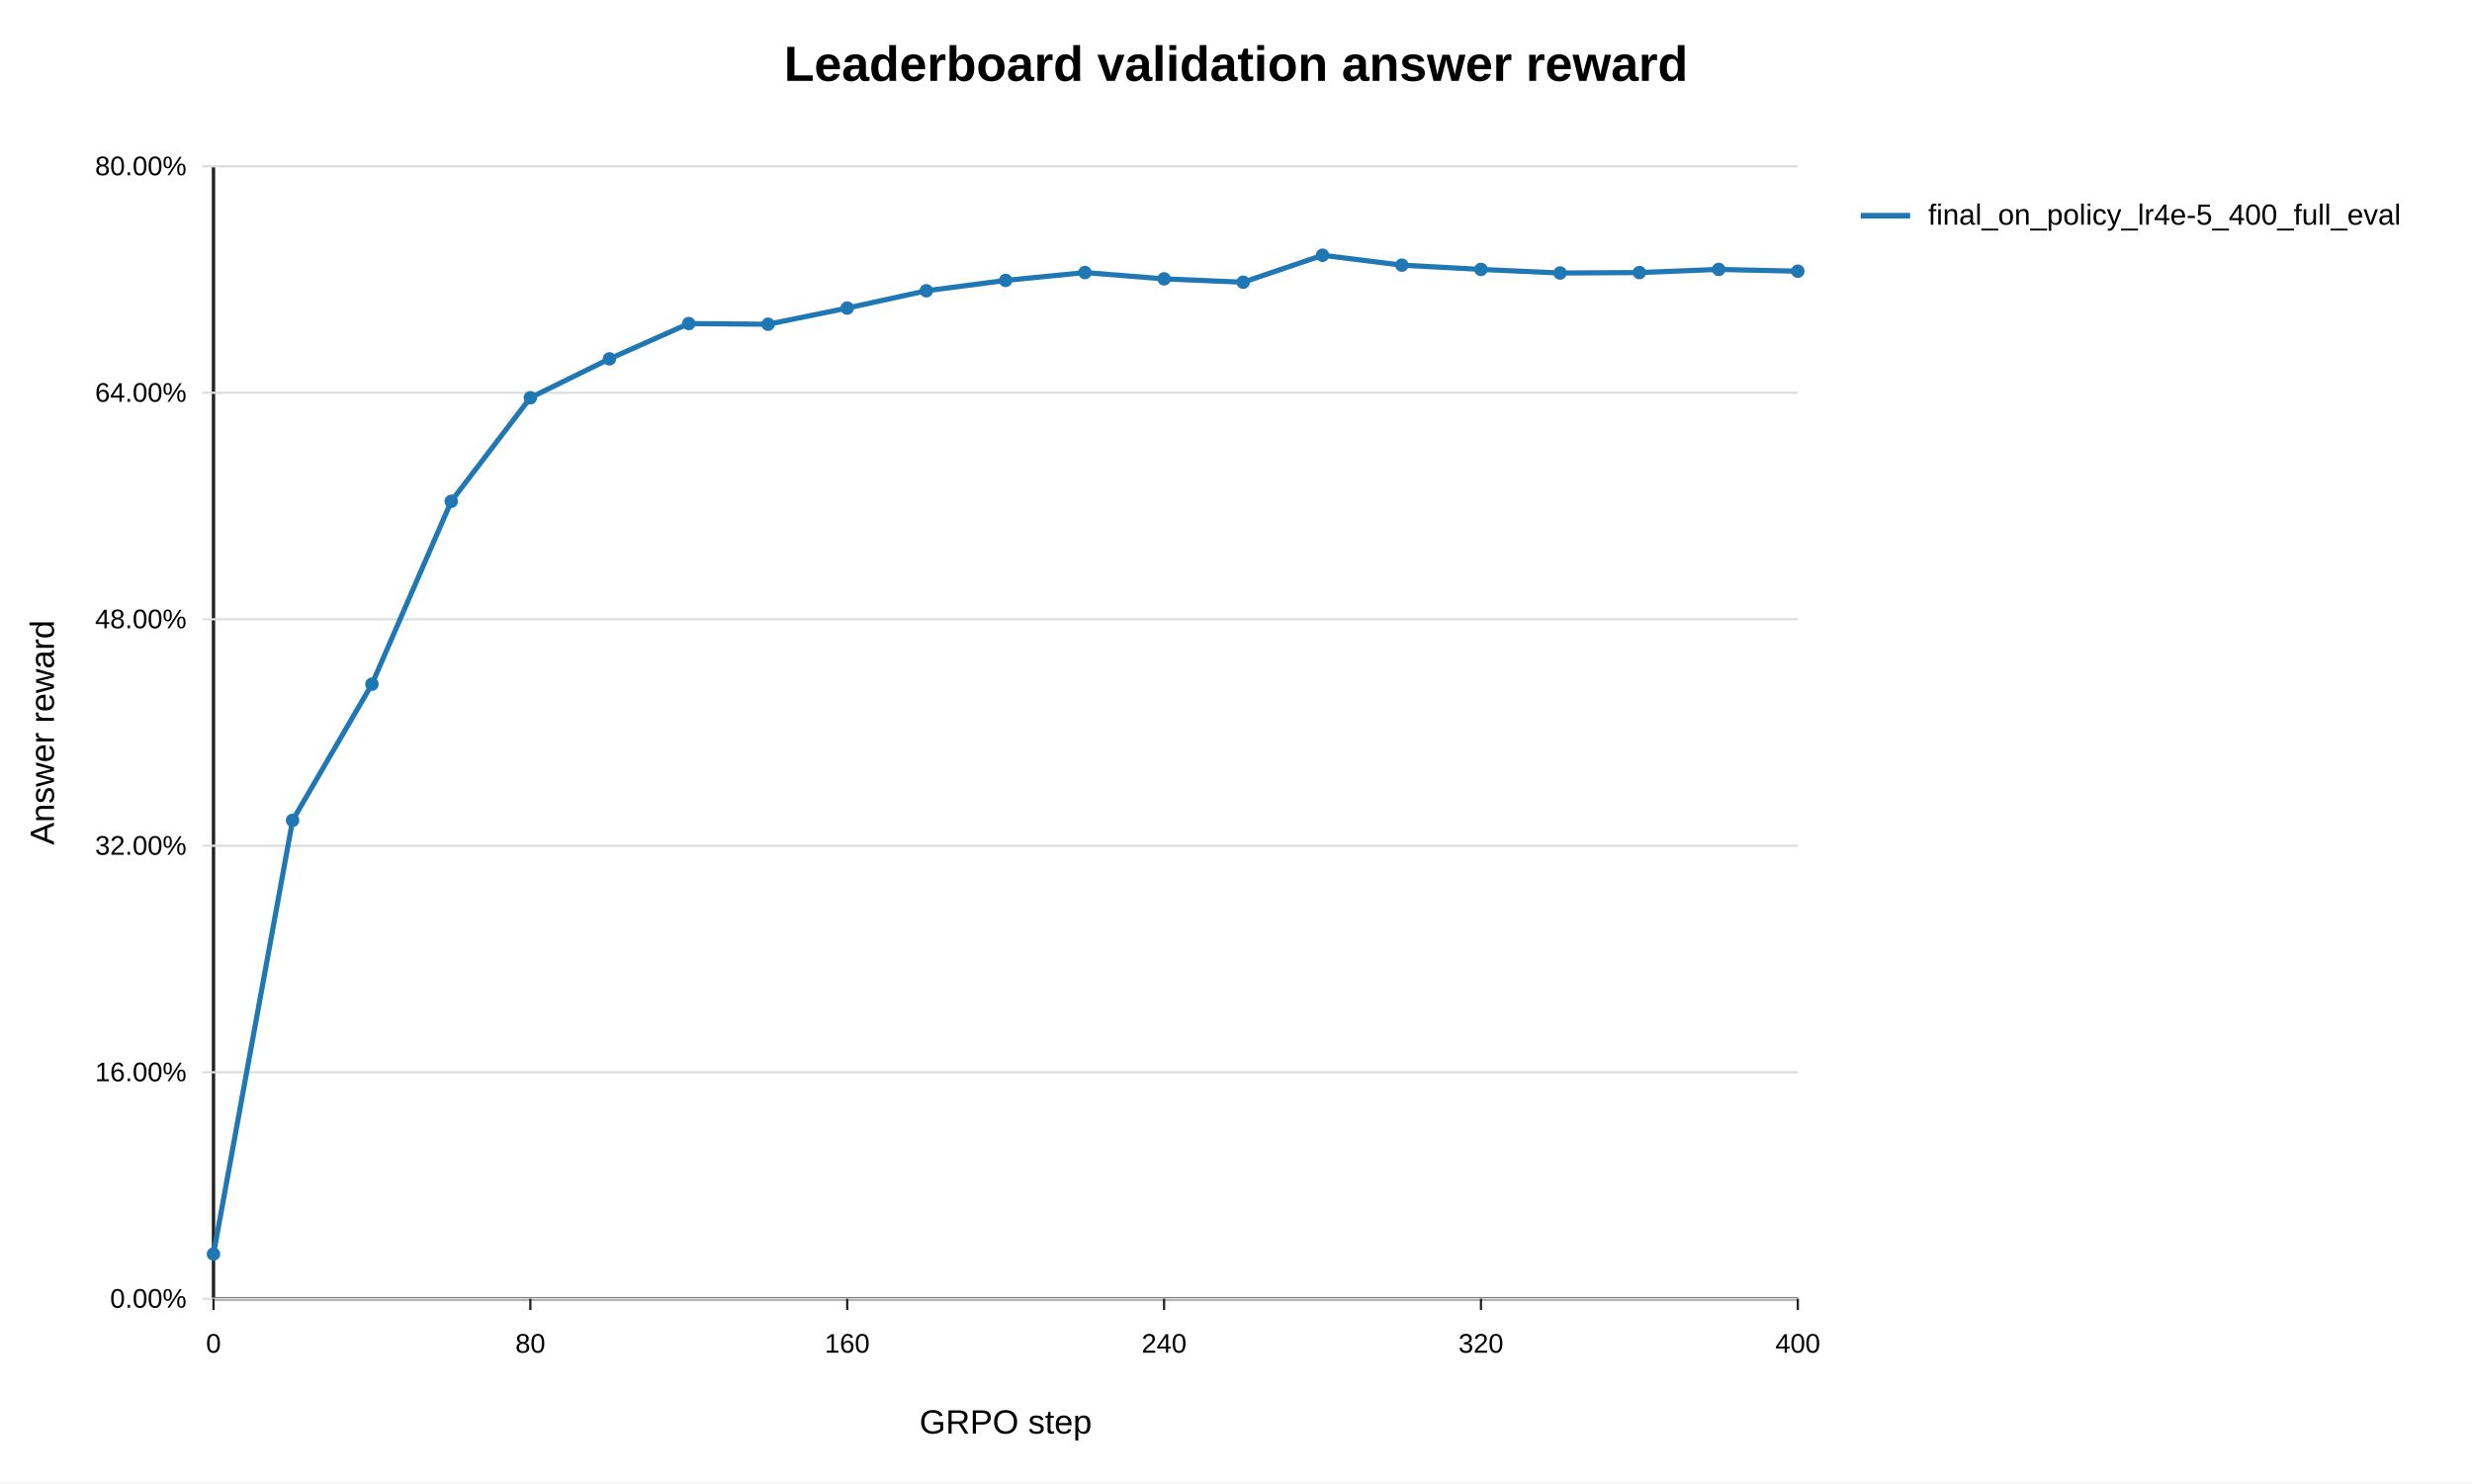
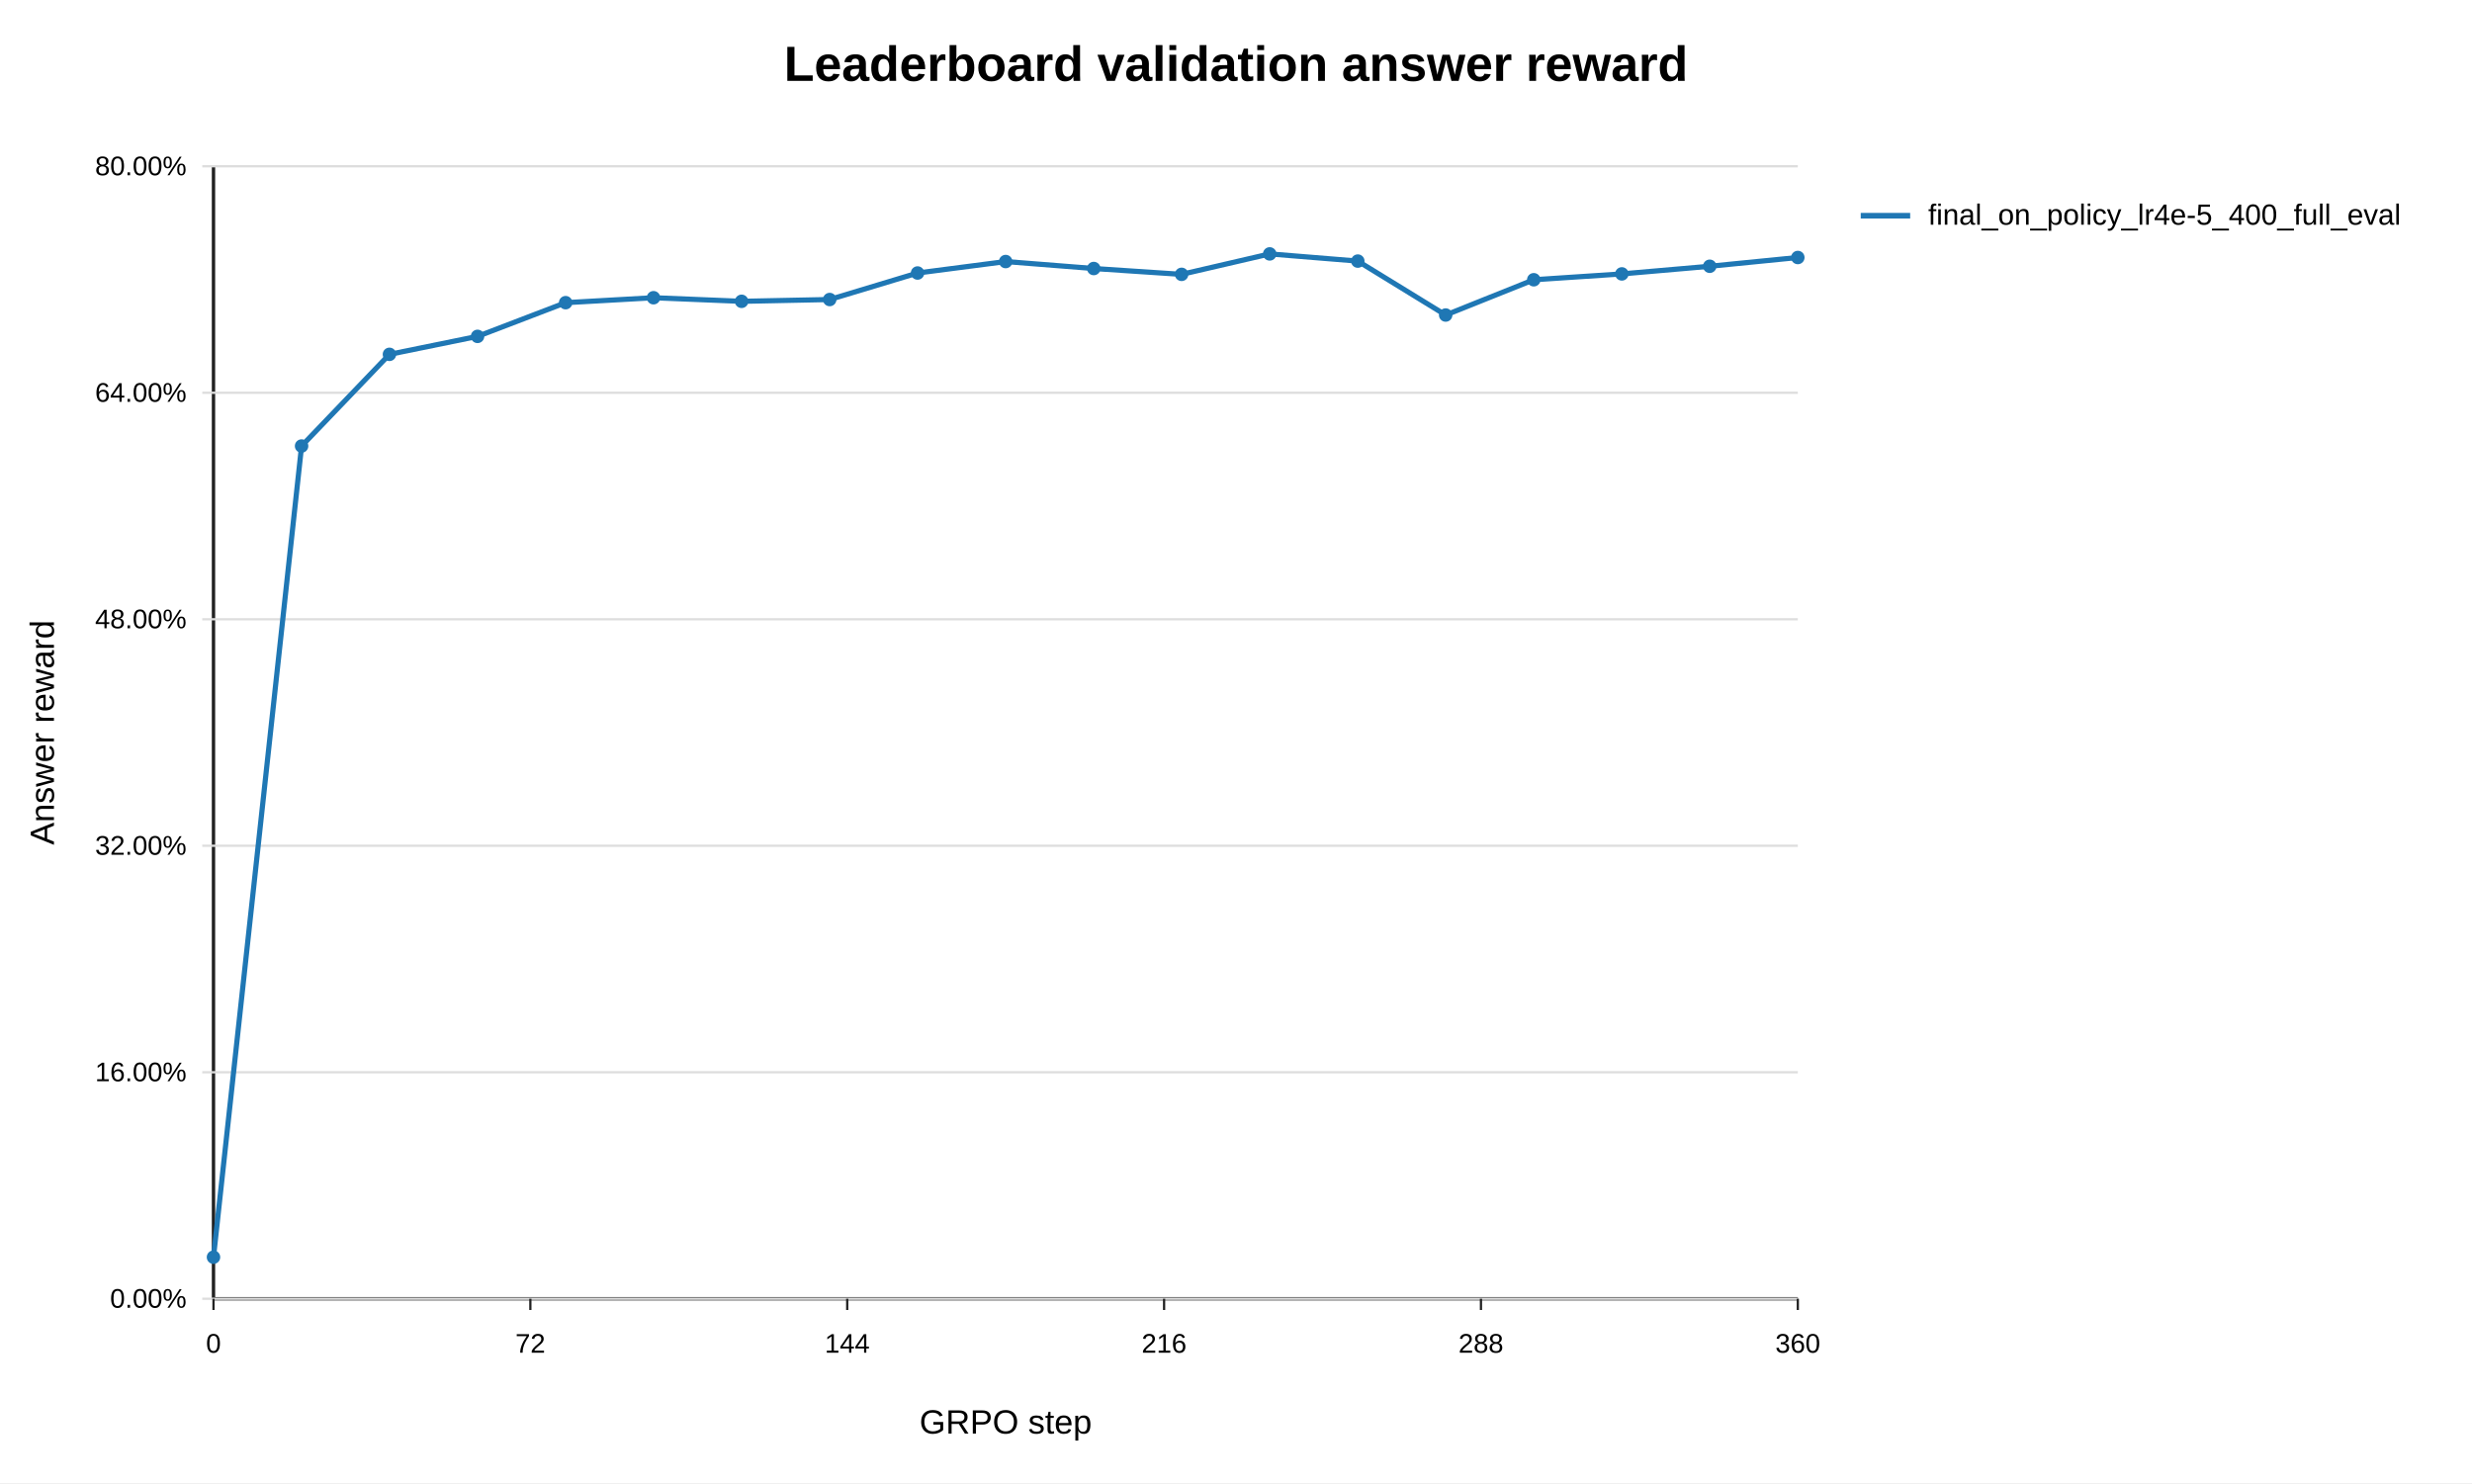
<svg xmlns="http://www.w3.org/2000/svg" width="1100" height="660" viewBox="0 0 1100 660">
  <rect width="100%" height="100%" fill="white" />
  <text x="550.0" y="36" text-anchor="middle" font-family="Arial" font-size="22" font-weight="700">Leaderboard validation answer reward</text>
  <line x1="95" y1="578" x2="800" y2="578" stroke="#222" stroke-width="1.5" />
  <line x1="95" y1="74" x2="95" y2="578" stroke="#222" stroke-width="1.5" />
  <line x1="90" y1="578.0" x2="800" y2="578.0" stroke="#ddd" stroke-width="1" />
  <text x="83" y="582.0" text-anchor="end" font-family="Arial" font-size="12">0.00%</text>
  <line x1="90" y1="477.2" x2="800" y2="477.2" stroke="#ddd" stroke-width="1" />
  <text x="83" y="481.2" text-anchor="end" font-family="Arial" font-size="12">16.00%</text>
  <line x1="90" y1="376.4" x2="800" y2="376.4" stroke="#ddd" stroke-width="1" />
  <text x="83" y="380.4" text-anchor="end" font-family="Arial" font-size="12">32.00%</text>
  <line x1="90" y1="275.6" x2="800" y2="275.6" stroke="#ddd" stroke-width="1" />
  <text x="83" y="279.6" text-anchor="end" font-family="Arial" font-size="12">48.00%</text>
  <line x1="90" y1="174.8" x2="800" y2="174.8" stroke="#ddd" stroke-width="1" />
  <text x="83" y="178.8" text-anchor="end" font-family="Arial" font-size="12">64.00%</text>
  <line x1="90" y1="74.0" x2="800" y2="74.0" stroke="#ddd" stroke-width="1" />
  <text x="83" y="78.0" text-anchor="end" font-family="Arial" font-size="12">80.00%</text>
  <line x1="95.0" y1="578" x2="95.0" y2="583" stroke="#222" stroke-width="1" />
  <text x="95.0" y="602" text-anchor="middle" font-family="Arial" font-size="12">0</text>
  <line x1="236.0" y1="578" x2="236.0" y2="583" stroke="#222" stroke-width="1" />
-   <text x="236.0" y="602" text-anchor="middle" font-family="Arial" font-size="12">80</text>
+   <text x="236.0" y="602" text-anchor="middle" font-family="Arial" font-size="12">72</text>
  <line x1="377.0" y1="578" x2="377.0" y2="583" stroke="#222" stroke-width="1" />
-   <text x="377.0" y="602" text-anchor="middle" font-family="Arial" font-size="12">160</text>
+   <text x="377.0" y="602" text-anchor="middle" font-family="Arial" font-size="12">144</text>
  <line x1="518.0" y1="578" x2="518.0" y2="583" stroke="#222" stroke-width="1" />
-   <text x="518.0" y="602" text-anchor="middle" font-family="Arial" font-size="12">240</text>
+   <text x="518.0" y="602" text-anchor="middle" font-family="Arial" font-size="12">216</text>
  <line x1="659.0" y1="578" x2="659.0" y2="583" stroke="#222" stroke-width="1" />
-   <text x="659.0" y="602" text-anchor="middle" font-family="Arial" font-size="12">320</text>
+   <text x="659.0" y="602" text-anchor="middle" font-family="Arial" font-size="12">288</text>
  <line x1="800.0" y1="578" x2="800.0" y2="583" stroke="#222" stroke-width="1" />
-   <text x="800.0" y="602" text-anchor="middle" font-family="Arial" font-size="12">400</text>
-   <polyline fill="none" stroke="#1f77b4" stroke-width="2.3" points="95.0,558.1 130.2,365.1 165.5,304.5 200.8,223.1 236.0,177.0 271.2,159.7 306.5,144.0 341.8,144.3 377.0,137.1 412.2,129.4 447.5,124.8 482.8,121.3 518.0,124.1 553.2,125.6 588.5,113.6 623.8,118.0 659.0,119.9 694.2,121.5 729.5,121.3 764.8,119.9 800.0,120.7" />
-   <circle cx="95.0" cy="558.1" r="3" fill="#1f77b4" />
-   <circle cx="130.2" cy="365.1" r="3" fill="#1f77b4" />
-   <circle cx="165.5" cy="304.5" r="3" fill="#1f77b4" />
-   <circle cx="200.8" cy="223.1" r="3" fill="#1f77b4" />
-   <circle cx="236.0" cy="177.0" r="3" fill="#1f77b4" />
-   <circle cx="271.2" cy="159.7" r="3" fill="#1f77b4" />
-   <circle cx="306.5" cy="144.0" r="3" fill="#1f77b4" />
-   <circle cx="341.8" cy="144.3" r="3" fill="#1f77b4" />
-   <circle cx="377.0" cy="137.1" r="3" fill="#1f77b4" />
-   <circle cx="412.2" cy="129.4" r="3" fill="#1f77b4" />
-   <circle cx="447.5" cy="124.8" r="3" fill="#1f77b4" />
-   <circle cx="482.8" cy="121.3" r="3" fill="#1f77b4" />
-   <circle cx="518.0" cy="124.1" r="3" fill="#1f77b4" />
-   <circle cx="553.2" cy="125.6" r="3" fill="#1f77b4" />
-   <circle cx="588.5" cy="113.6" r="3" fill="#1f77b4" />
-   <circle cx="623.8" cy="118.0" r="3" fill="#1f77b4" />
-   <circle cx="659.0" cy="119.9" r="3" fill="#1f77b4" />
-   <circle cx="694.2" cy="121.5" r="3" fill="#1f77b4" />
-   <circle cx="729.5" cy="121.3" r="3" fill="#1f77b4" />
-   <circle cx="764.8" cy="119.9" r="3" fill="#1f77b4" />
-   <circle cx="800.0" cy="120.7" r="3" fill="#1f77b4" />
+   <text x="800.0" y="602" text-anchor="middle" font-family="Arial" font-size="12">360</text>
+   <polyline fill="none" stroke="#1f77b4" stroke-width="2.3" points="95.0,559.5 134.2,198.5 173.3,157.7 212.5,149.7 251.7,134.7 290.8,132.5 330.0,134.1 369.2,133.3 408.3,121.5 447.5,116.4 486.7,119.5 525.8,122.1 565.0,113.0 604.2,116.2 643.3,140.2 682.5,124.5 721.7,121.9 760.8,118.5 800.0,114.6" />
+   <circle cx="95.0" cy="559.5" r="3" fill="#1f77b4" />
+   <circle cx="134.2" cy="198.5" r="3" fill="#1f77b4" />
+   <circle cx="173.3" cy="157.7" r="3" fill="#1f77b4" />
+   <circle cx="212.5" cy="149.7" r="3" fill="#1f77b4" />
+   <circle cx="251.7" cy="134.7" r="3" fill="#1f77b4" />
+   <circle cx="290.8" cy="132.5" r="3" fill="#1f77b4" />
+   <circle cx="330.0" cy="134.1" r="3" fill="#1f77b4" />
+   <circle cx="369.2" cy="133.3" r="3" fill="#1f77b4" />
+   <circle cx="408.3" cy="121.5" r="3" fill="#1f77b4" />
+   <circle cx="447.5" cy="116.4" r="3" fill="#1f77b4" />
+   <circle cx="486.7" cy="119.5" r="3" fill="#1f77b4" />
+   <circle cx="525.8" cy="122.1" r="3" fill="#1f77b4" />
+   <circle cx="565.0" cy="113.0" r="3" fill="#1f77b4" />
+   <circle cx="604.2" cy="116.2" r="3" fill="#1f77b4" />
+   <circle cx="643.3" cy="140.2" r="3" fill="#1f77b4" />
+   <circle cx="682.5" cy="124.5" r="3" fill="#1f77b4" />
+   <circle cx="721.7" cy="121.9" r="3" fill="#1f77b4" />
+   <circle cx="760.8" cy="118.5" r="3" fill="#1f77b4" />
+   <circle cx="800.0" cy="114.6" r="3" fill="#1f77b4" />
  <line x1="828" y1="96" x2="850" y2="96" stroke="#1f77b4" stroke-width="2.5" />
  <text x="858" y="100" font-family="Arial" font-size="13">final_on_policy_lr4e-5_400_full_eval</text>
  <text x="447.5" y="638" text-anchor="middle" font-family="Arial" font-size="15">GRPO step</text>
  <text x="24" y="326.0" text-anchor="middle" font-family="Arial" font-size="15" transform="rotate(-90 24 326.0)">Answer reward</text>
</svg>
